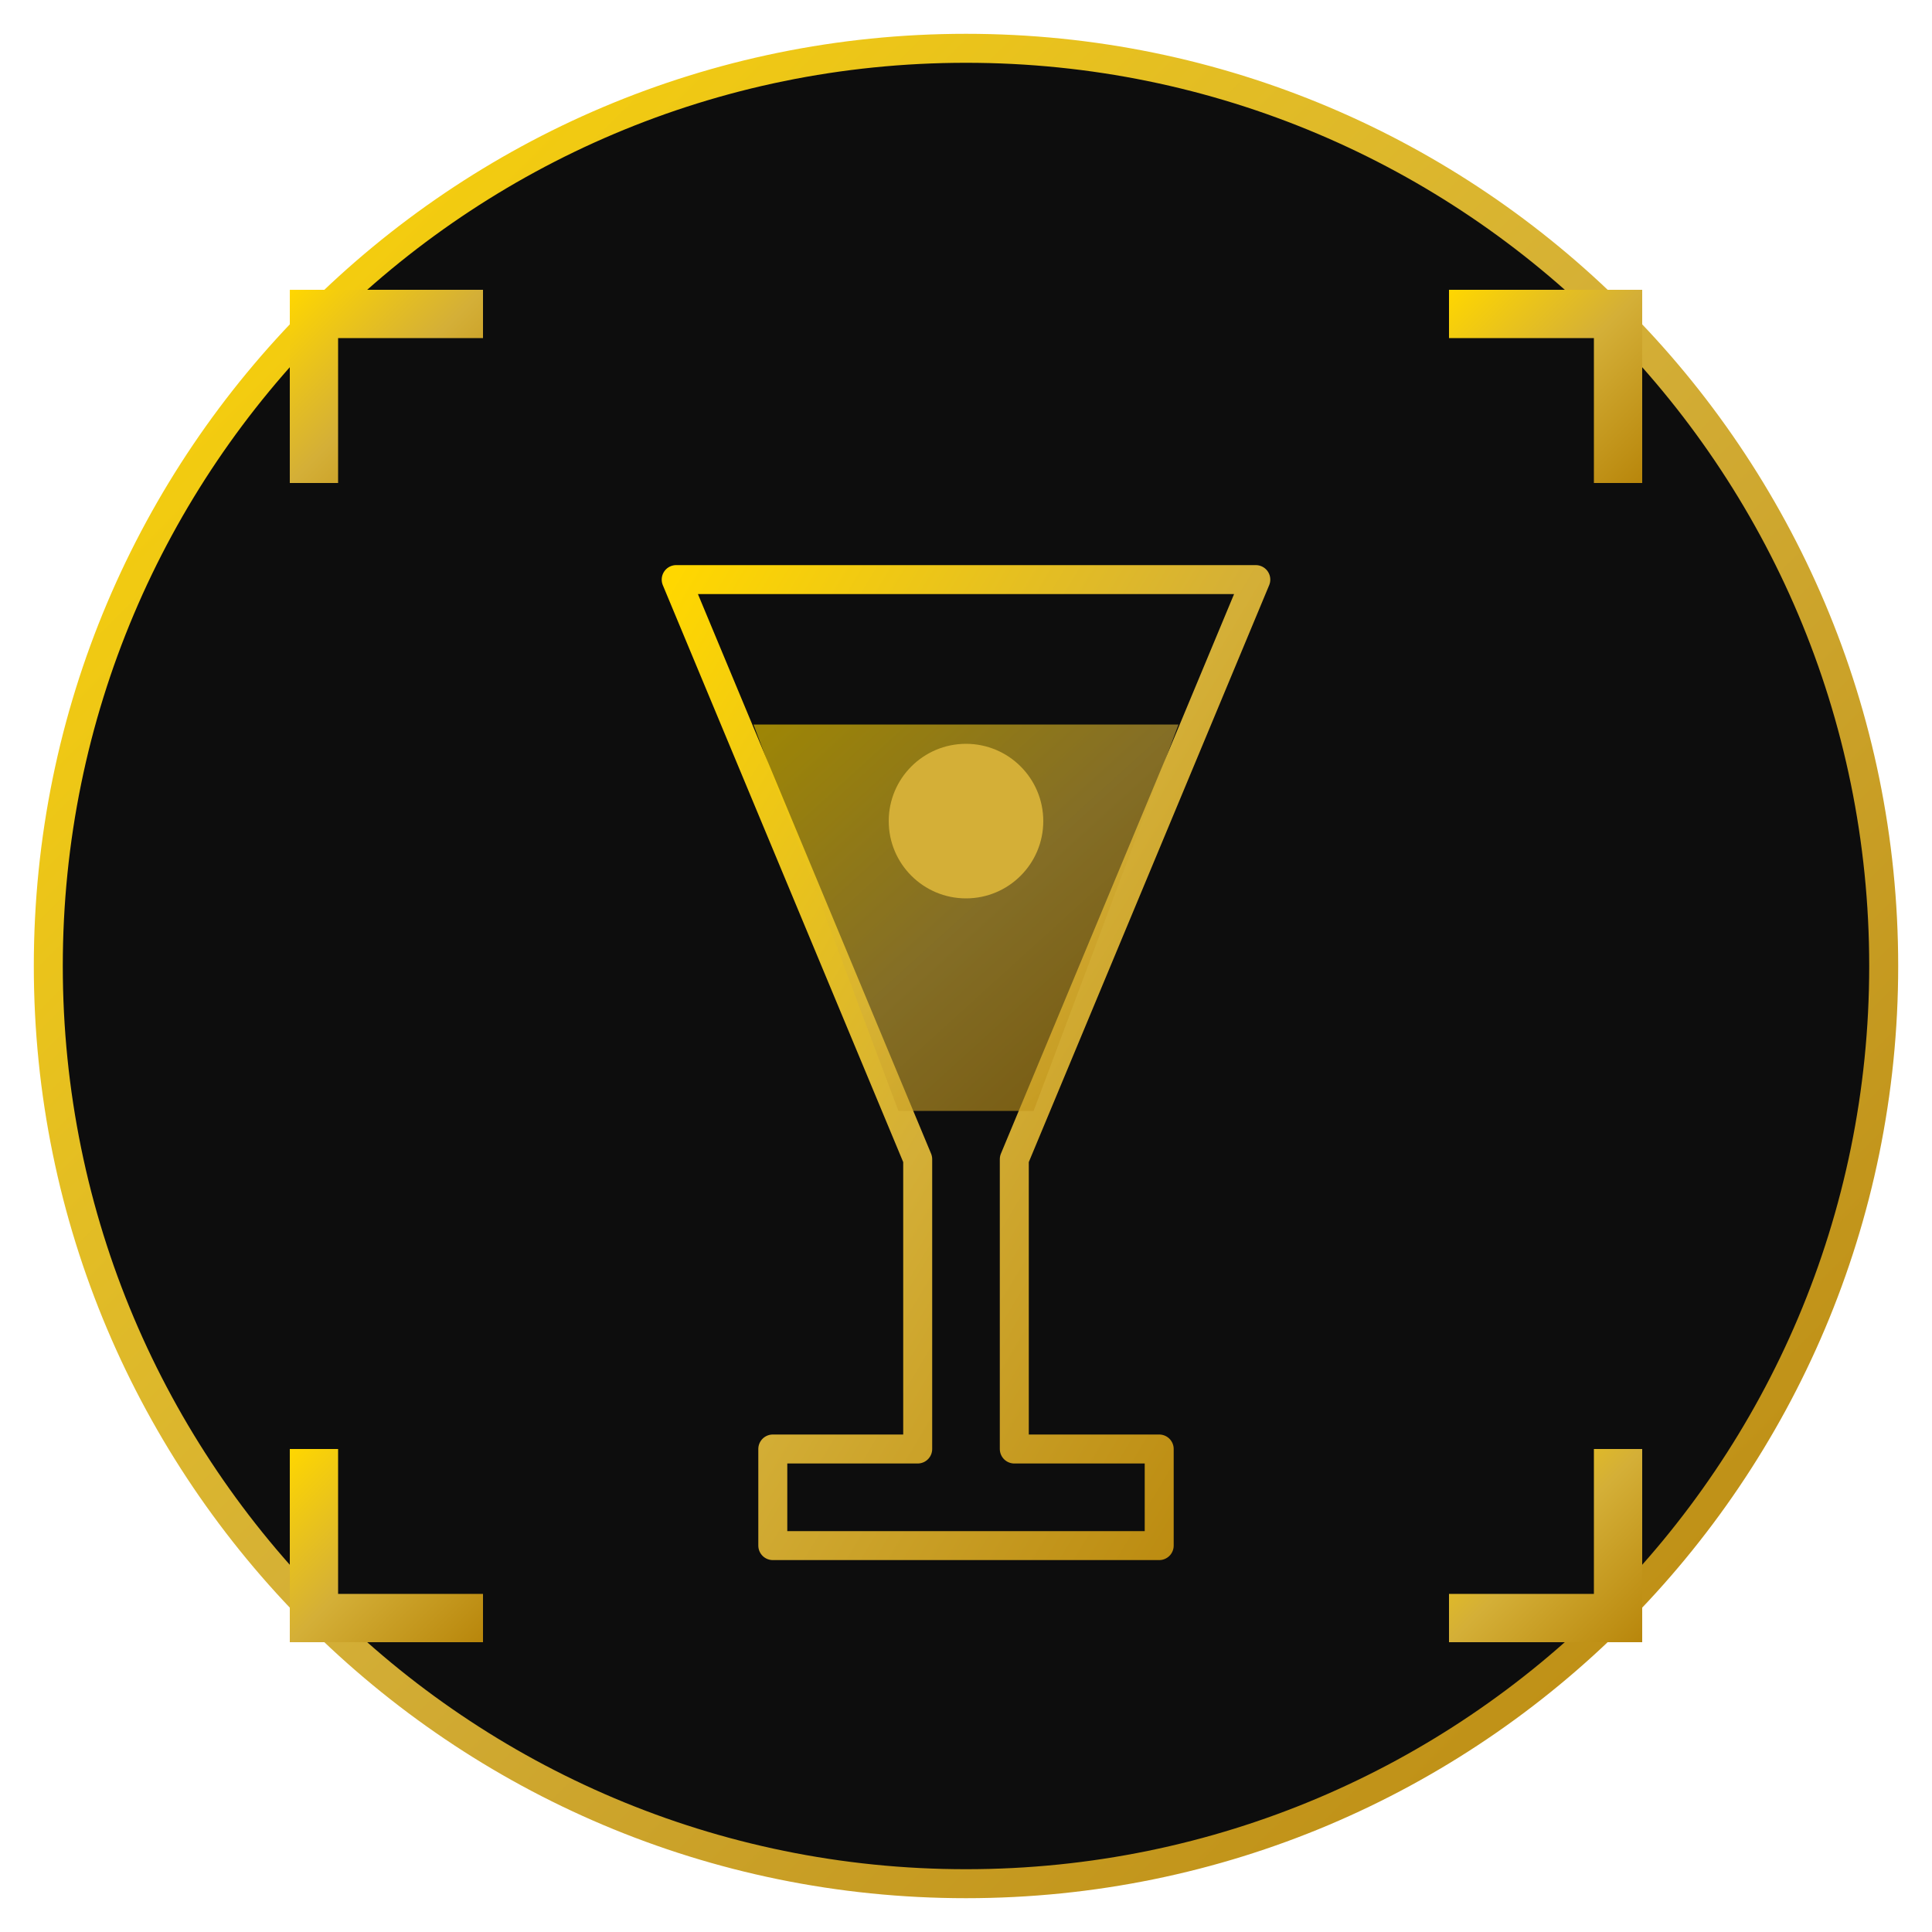
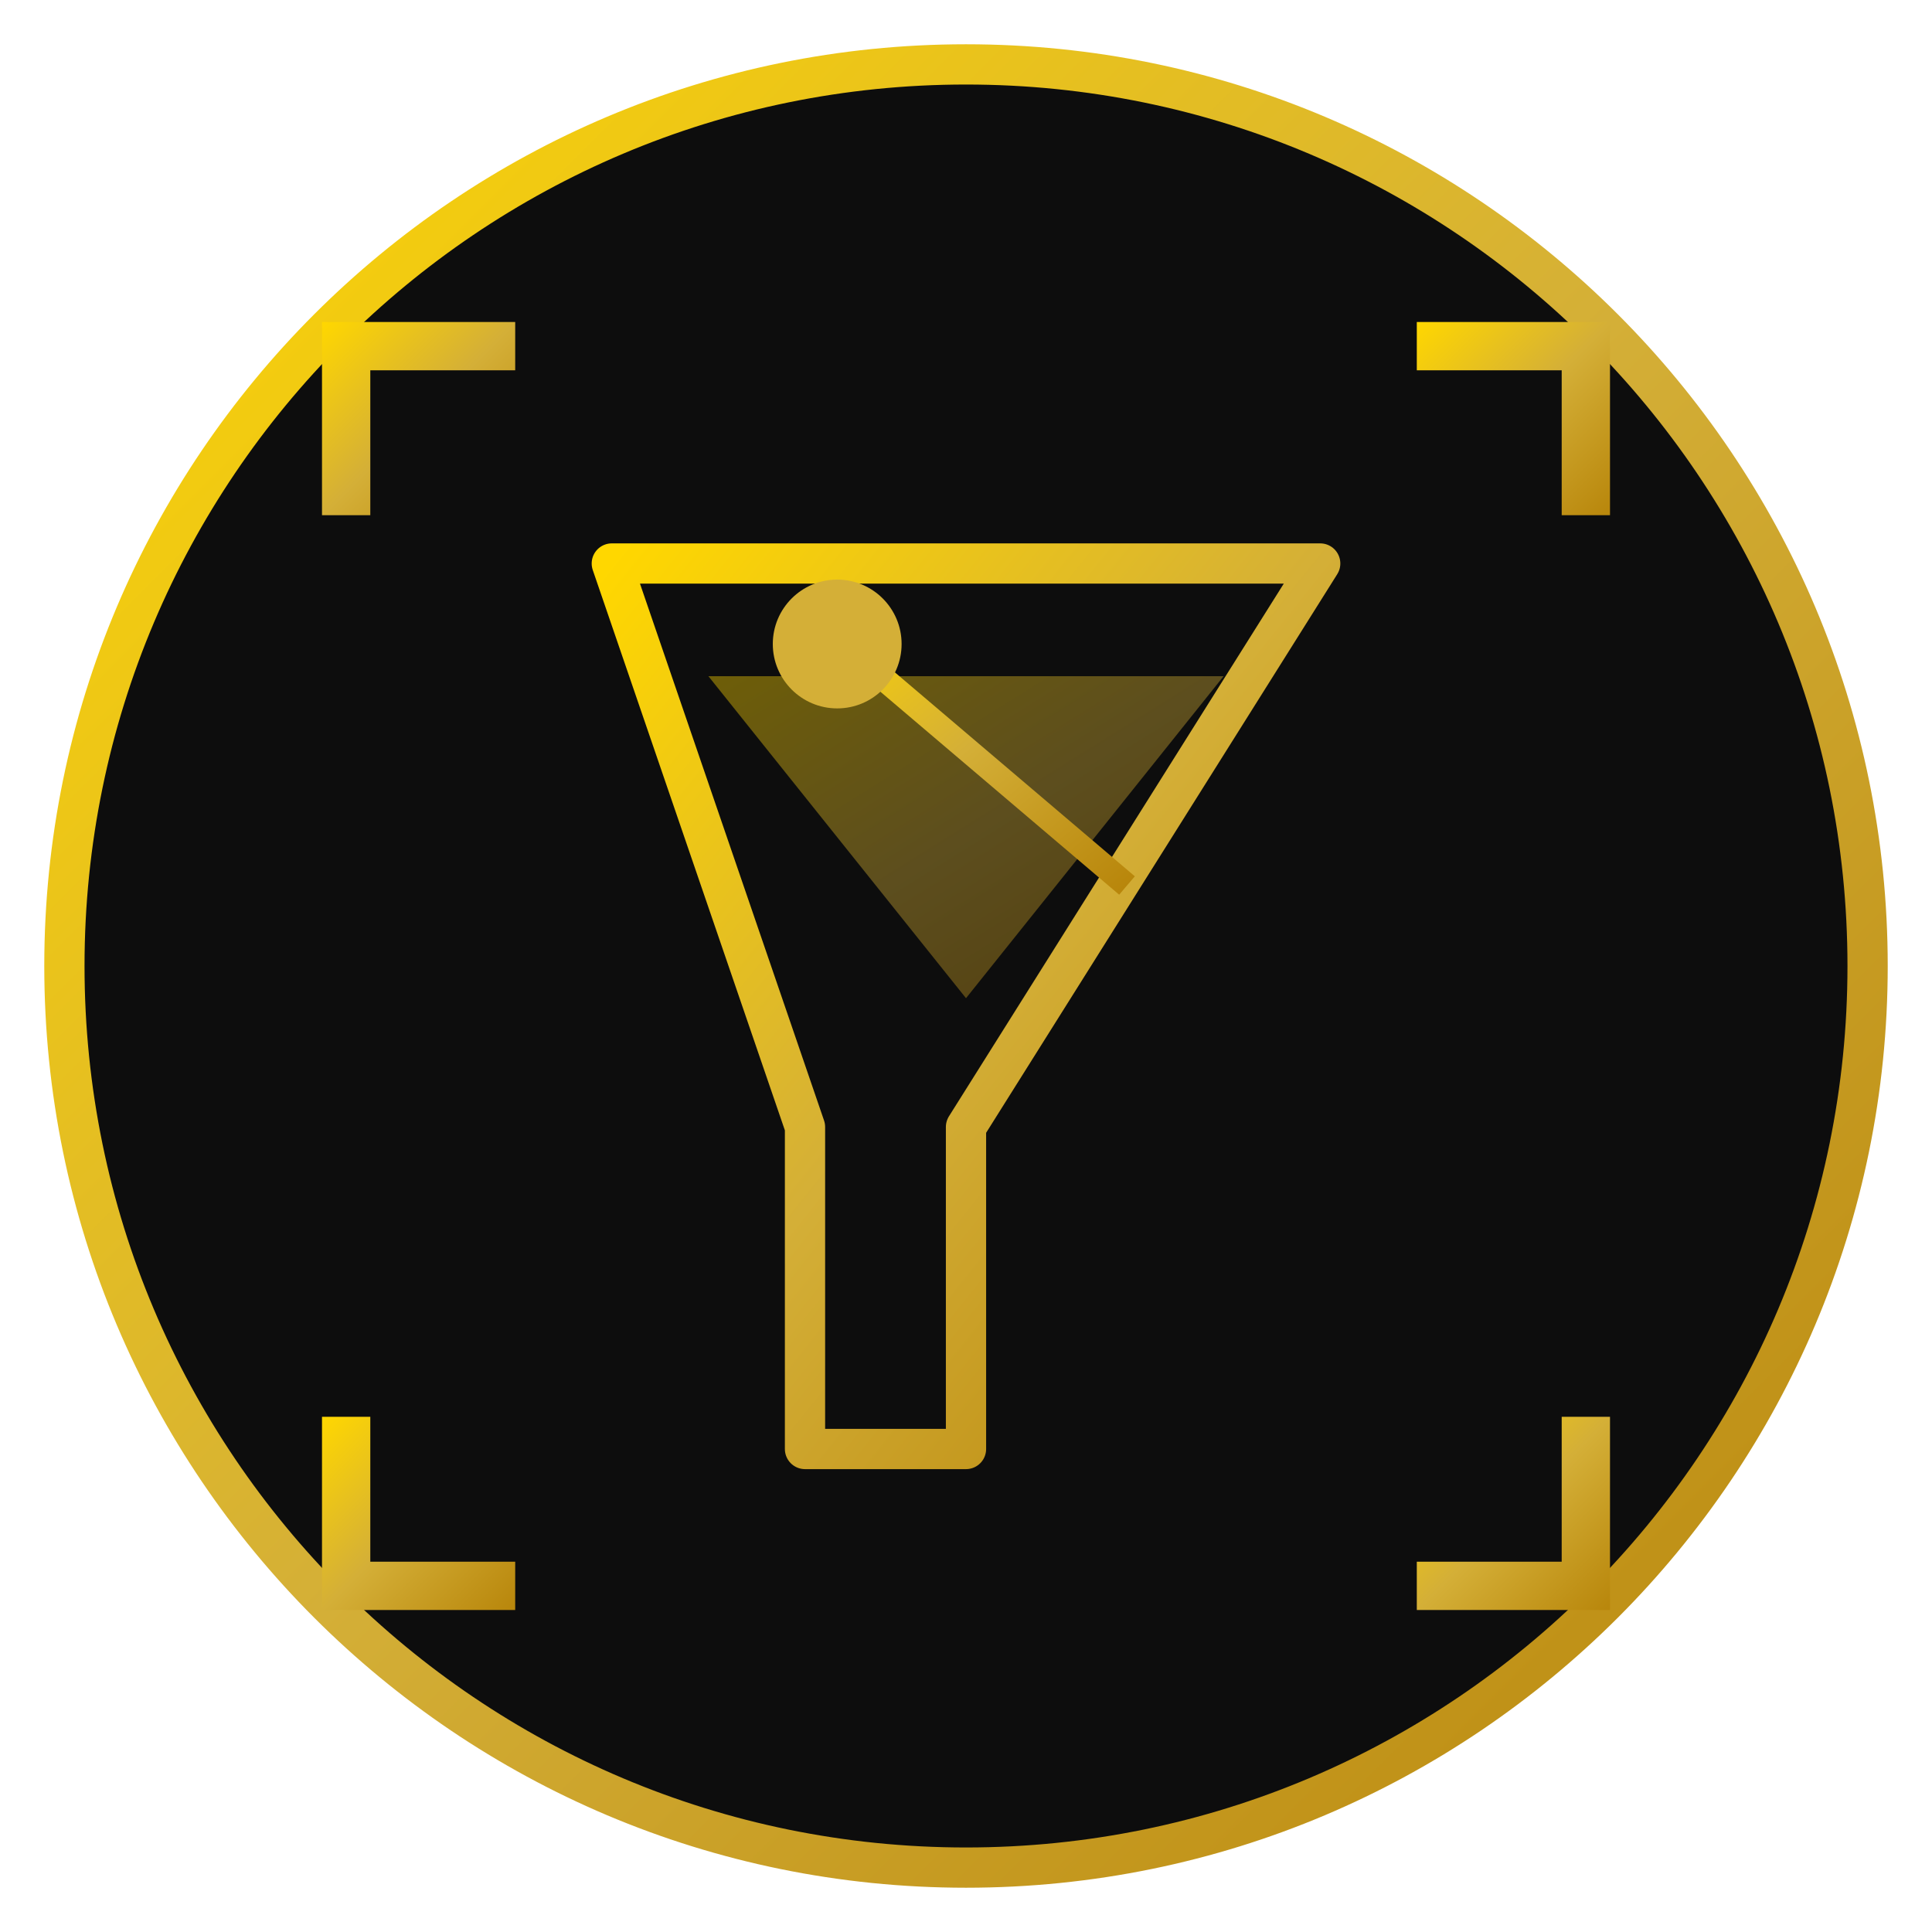
- <svg xmlns="http://www.w3.org/2000/svg" viewBox="0 0 200 200">
+ <svg xmlns="http://www.w3.org/2000/svg" viewBox="0 0 120 120">
  <defs>
-     <linearGradient id="gold" x1="0%" y1="0%" x2="100%" y2="100%">
-       <stop offset="0%" style="stop-color:#FFD700" />
-       <stop offset="50%" style="stop-color:#D4AF37" />
-       <stop offset="100%" style="stop-color:#B8860B" />
+     <linearGradient id="goldGrad" x1="0%" y1="0%" x2="100%" y2="100%">
+       <stop offset="0%" stop-color="#FFD700" />
+       <stop offset="50%" stop-color="#D4AF37" />
+       <stop offset="100%" stop-color="#B8860B" />
    </linearGradient>
  </defs>
-   <circle cx="100" cy="100" r="95" fill="#0D0D0D" stroke="url(#gold)" stroke-width="3" />
-   <path d="M100 20 L100 40" stroke="url(#gold)" stroke-width="2" />
-   <path d="M100 160 L100 180" stroke="url(#gold)" stroke-width="2" />
-   <path d="M20 100 L40 100" stroke="url(#gold)" stroke-width="2" />
-   <path d="M160 100 L180 100" stroke="url(#gold)" stroke-width="2" />
-   <path d="M70 60 L130 60 L105 120 L105 150 L120 150 L120 160 L80 160 L80 150 L95 150 L95 120 Z" fill="none" stroke="url(#gold)" stroke-width="3" stroke-linejoin="round" />
-   <path d="M78 75 L122 75 L107 115 L93 115 Z" fill="url(#gold)" opacity="0.6" />
-   <circle cx="100" cy="85" r="8" fill="#D4AF37" />
-   <path d="M30 30 L50 30 L50 35 L35 35 L35 50 L30 50 Z" fill="url(#gold)" />
-   <path d="M170 30 L150 30 L150 35 L165 35 L165 50 L170 50 Z" fill="url(#gold)" />
-   <path d="M30 170 L50 170 L50 165 L35 165 L35 150 L30 150 Z" fill="url(#gold)" />
-   <path d="M170 170 L150 170 L150 165 L165 165 L165 150 L170 150 Z" fill="url(#gold)" />
+   <circle cx="60" cy="60" r="56" fill="#0D0D0D" stroke="url(#goldGrad)" stroke-width="2.5" />
+   <path d="M20 20 L32 20 L32 23 L23 23 L23 32 L20 32 Z" fill="url(#goldGrad)" />
+   <path d="M100 20 L88 20 L88 23 L97 23 L97 32 L100 32 Z" fill="url(#goldGrad)" />
+   <path d="M20 100 L32 100 L32 97 L23 97 L23 88 L20 88 Z" fill="url(#goldGrad)" />
+   <path d="M100 100 L88 100 L88 97 L97 97 L97 88 L100 88 Z" fill="url(#goldGrad)" />
+   <path d="M38 35 L82 35 L60 70 L60 90 L50 90 L50 70 Z" fill="none" stroke="url(#goldGrad)" stroke-width="2.5" stroke-linejoin="round" />
+   <path d="M44 42 L76 42 L60 62 Z" fill="url(#goldGrad)" opacity="0.4" />
+   <line x1="50" y1="38" x2="70" y2="55" stroke="url(#goldGrad)" stroke-width="1.5" />
+   <circle cx="52" cy="40" r="4" fill="#D4AF37" />
+   <path d="M45 90 L75 90" stroke="url(#goldGrad)" stroke-width="2.5" stroke-linecap="round" />
+   <line x1="60" y1="12" x2="60" y2="18" stroke="url(#goldGrad)" stroke-width="1.5" />
+   <line x1="60" y1="102" x2="60" y2="108" stroke="url(#goldGrad)" stroke-width="1.5" />
+   <line x1="12" y1="60" x2="18" y2="60" stroke="url(#goldGrad)" stroke-width="1.5" />
+   <line x1="102" y1="60" x2="108" y2="60" stroke="url(#goldGrad)" stroke-width="1.5" />
</svg>
